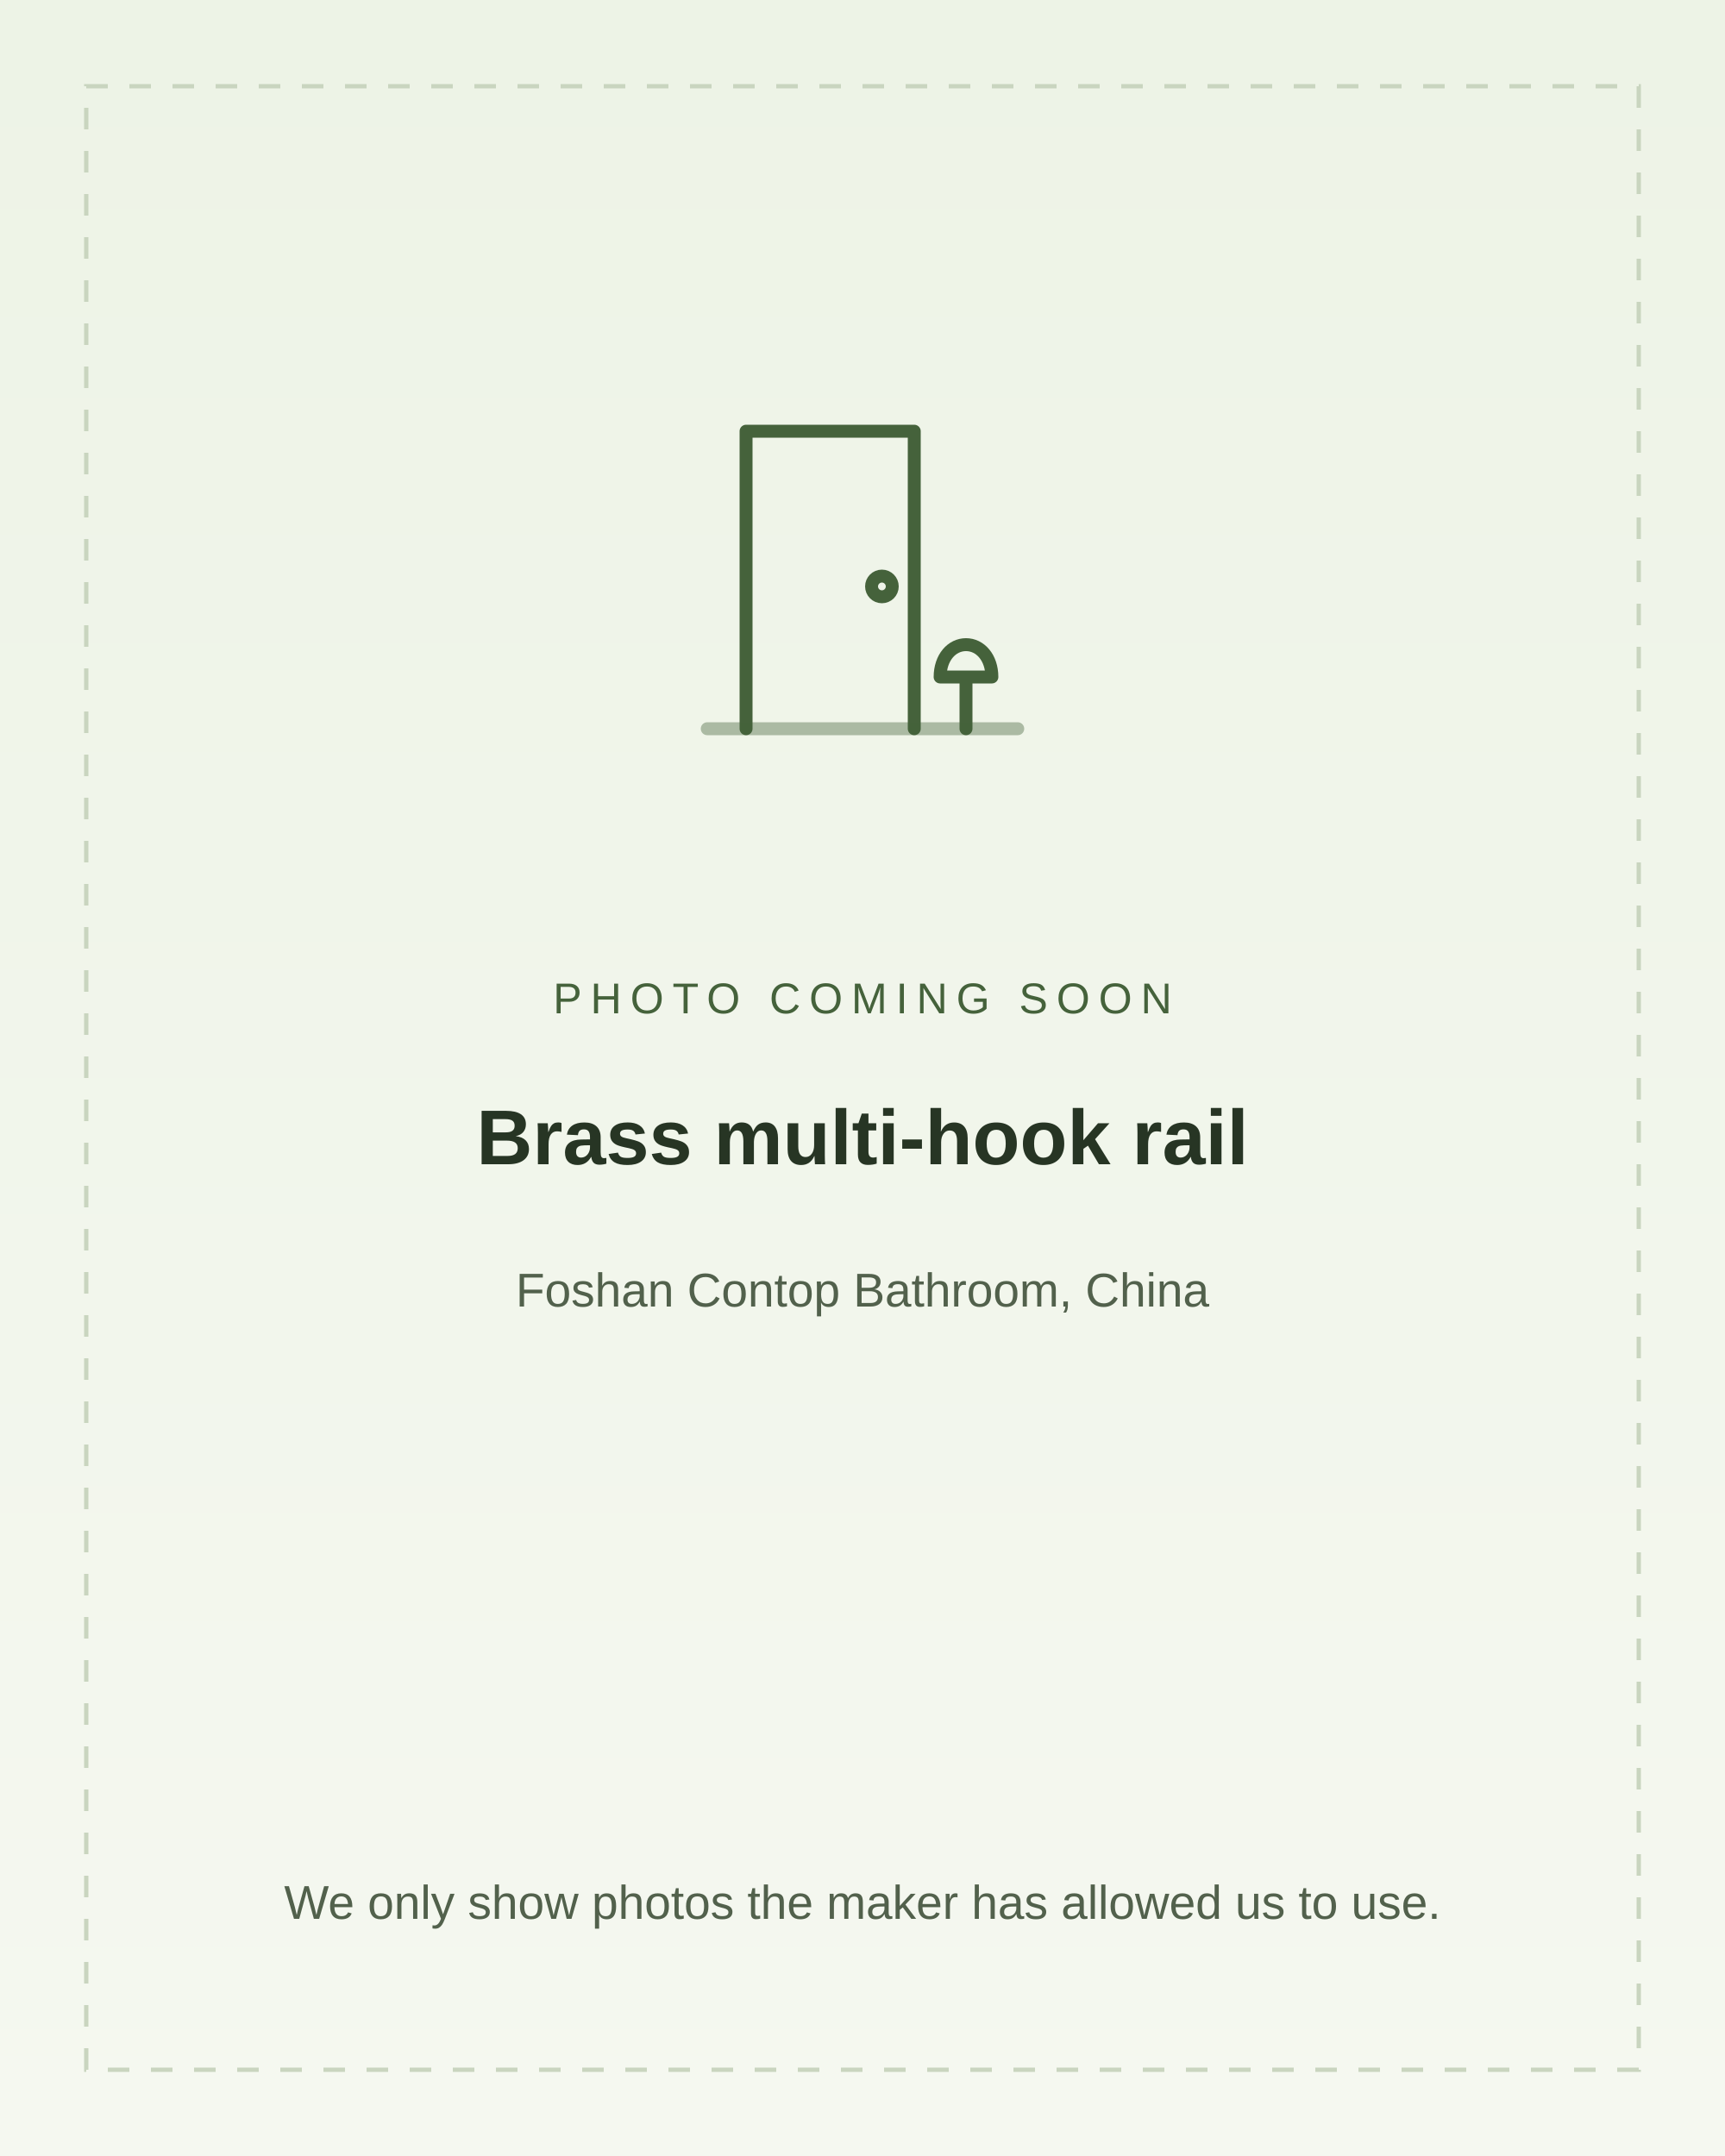
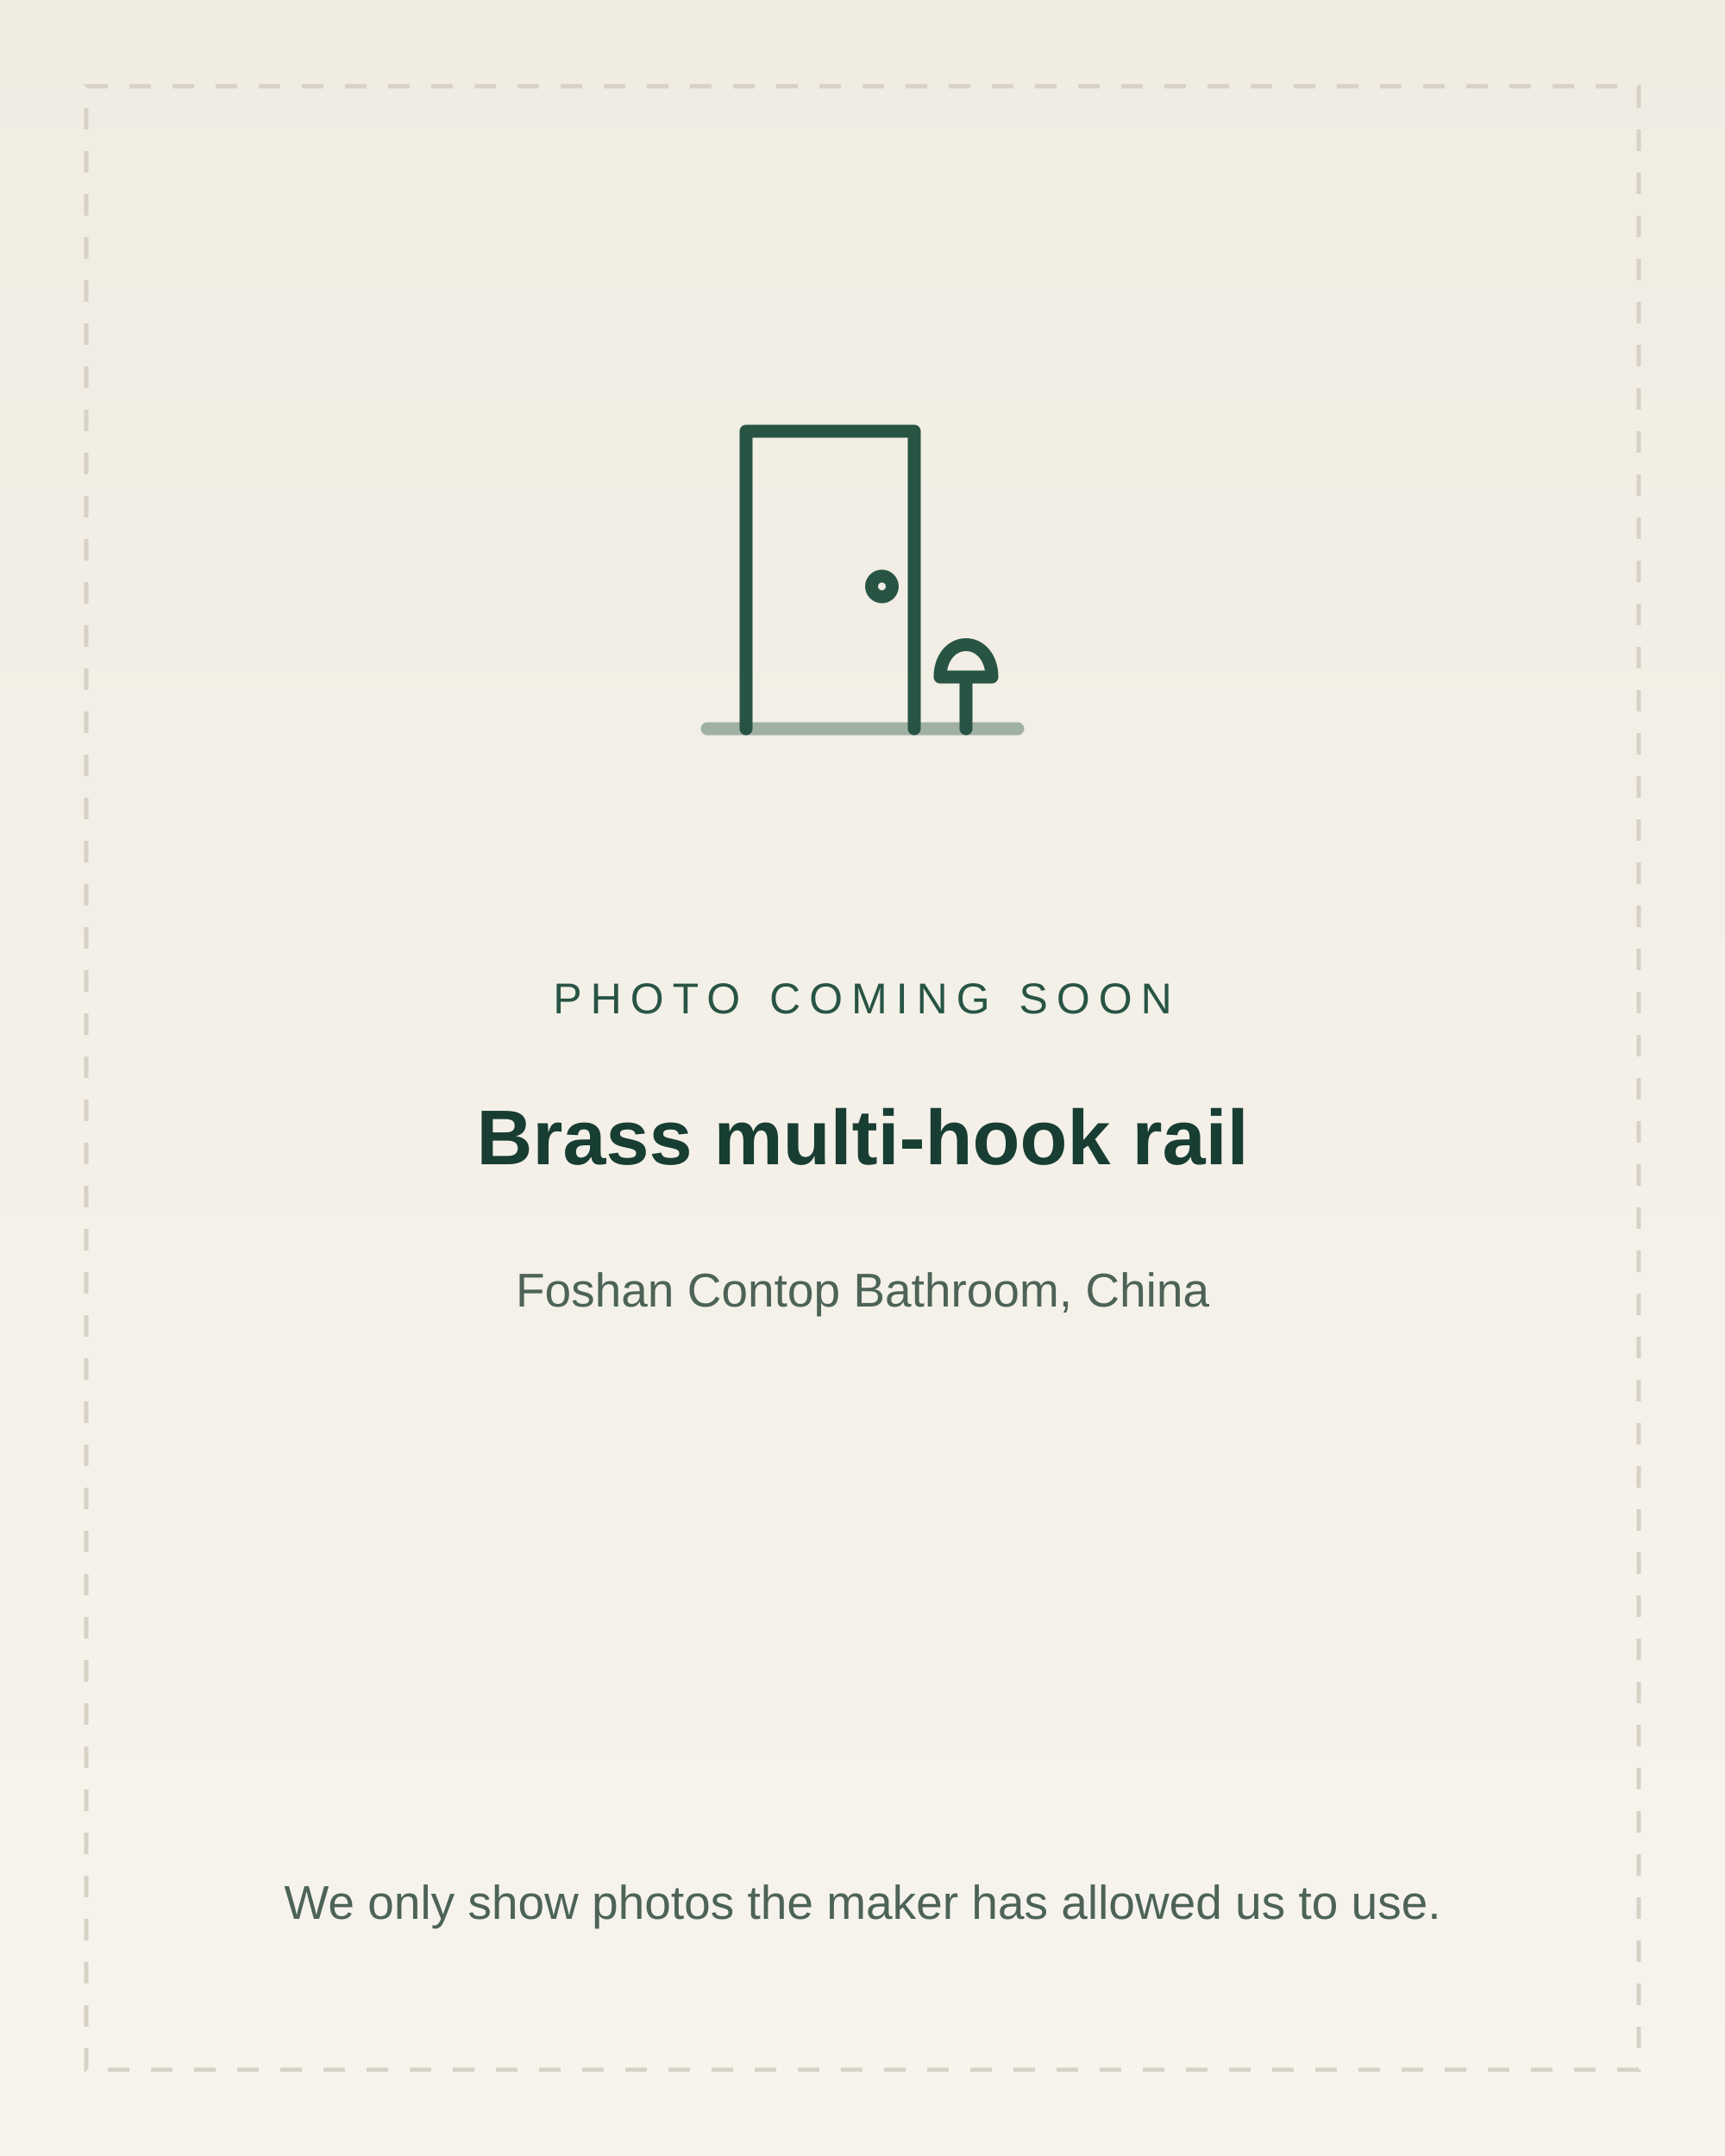
<svg xmlns="http://www.w3.org/2000/svg" viewBox="0 0 800 1000" width="800" height="1000">
  <defs>
    <linearGradient id="bg" x1="0" y1="0" x2="0" y2="1">
-       <stop offset="0" stop-color="#edf3e6" />
-       <stop offset="1" stop-color="#f5f8f0" />
+       <stop offset="0" stop-color="#f0ece2" />
+       <stop offset="1" stop-color="#f7f4ed" />
    </linearGradient>
  </defs>
  <rect width="800" height="1000" fill="url(#bg)" />
-   <rect x="40" y="40" width="720" height="920" fill="none" stroke="#c9d5bf" stroke-width="2" stroke-dasharray="10 10" />
-   <g color="#45623b" transform="translate(304 170) scale(3)">
+   <rect x="40" y="40" width="720" height="920" fill="none" stroke="#d7d2c5" stroke-width="2" stroke-dasharray="10 10" />
+   <g color="#285444" transform="translate(304 170) scale(3)">
    <g fill="none" stroke="currentColor" stroke-width="2" stroke-linecap="round" stroke-linejoin="round">
      <path d="M14 56V10h26v46" />
      <circle cx="35" cy="34" r="1.6" />
      <path d="M48 56v-8M44 48h8c0-3-1.8-5-4-5s-4 2-4 5z" />
      <path d="M8 56h48" stroke-opacity=".4" />
    </g>
  </g>
-   <text x="400" y="470" text-anchor="middle" fill="#45623b" font-family="Work Sans, Arial, sans-serif" font-size="20" letter-spacing="4">PHOTO COMING SOON</text>
-   <text x="400" y="540" text-anchor="middle" fill="#273524" font-family="Work Sans, Arial, sans-serif" font-size="36" font-weight="700">Brass multi-hook rail</text>
-   <text x="400" y="606" text-anchor="middle" fill="#52614c" font-family="Work Sans, Arial, sans-serif" font-size="22">Foshan Contop Bathroom, China</text>
-   <text x="400" y="890" text-anchor="middle" fill="#52614c" font-family="Work Sans, Arial, sans-serif" font-size="22">We only show photos the maker has allowed us to use.</text>
+   <text x="400" y="470" text-anchor="middle" fill="#285444" font-family="DM Sans, Arial, sans-serif" font-size="20" letter-spacing="4">PHOTO COMING SOON</text>
+   <text x="400" y="540" text-anchor="middle" fill="#183d32" font-family="DM Sans, Arial, sans-serif" font-size="36" font-weight="700">Brass multi-hook rail</text>
+   <text x="400" y="606" text-anchor="middle" fill="#4d6358" font-family="DM Sans, Arial, sans-serif" font-size="22">Foshan Contop Bathroom, China</text>
+   <text x="400" y="890" text-anchor="middle" fill="#4d6358" font-family="DM Sans, Arial, sans-serif" font-size="22">We only show photos the maker has allowed us to use.</text>
</svg>
